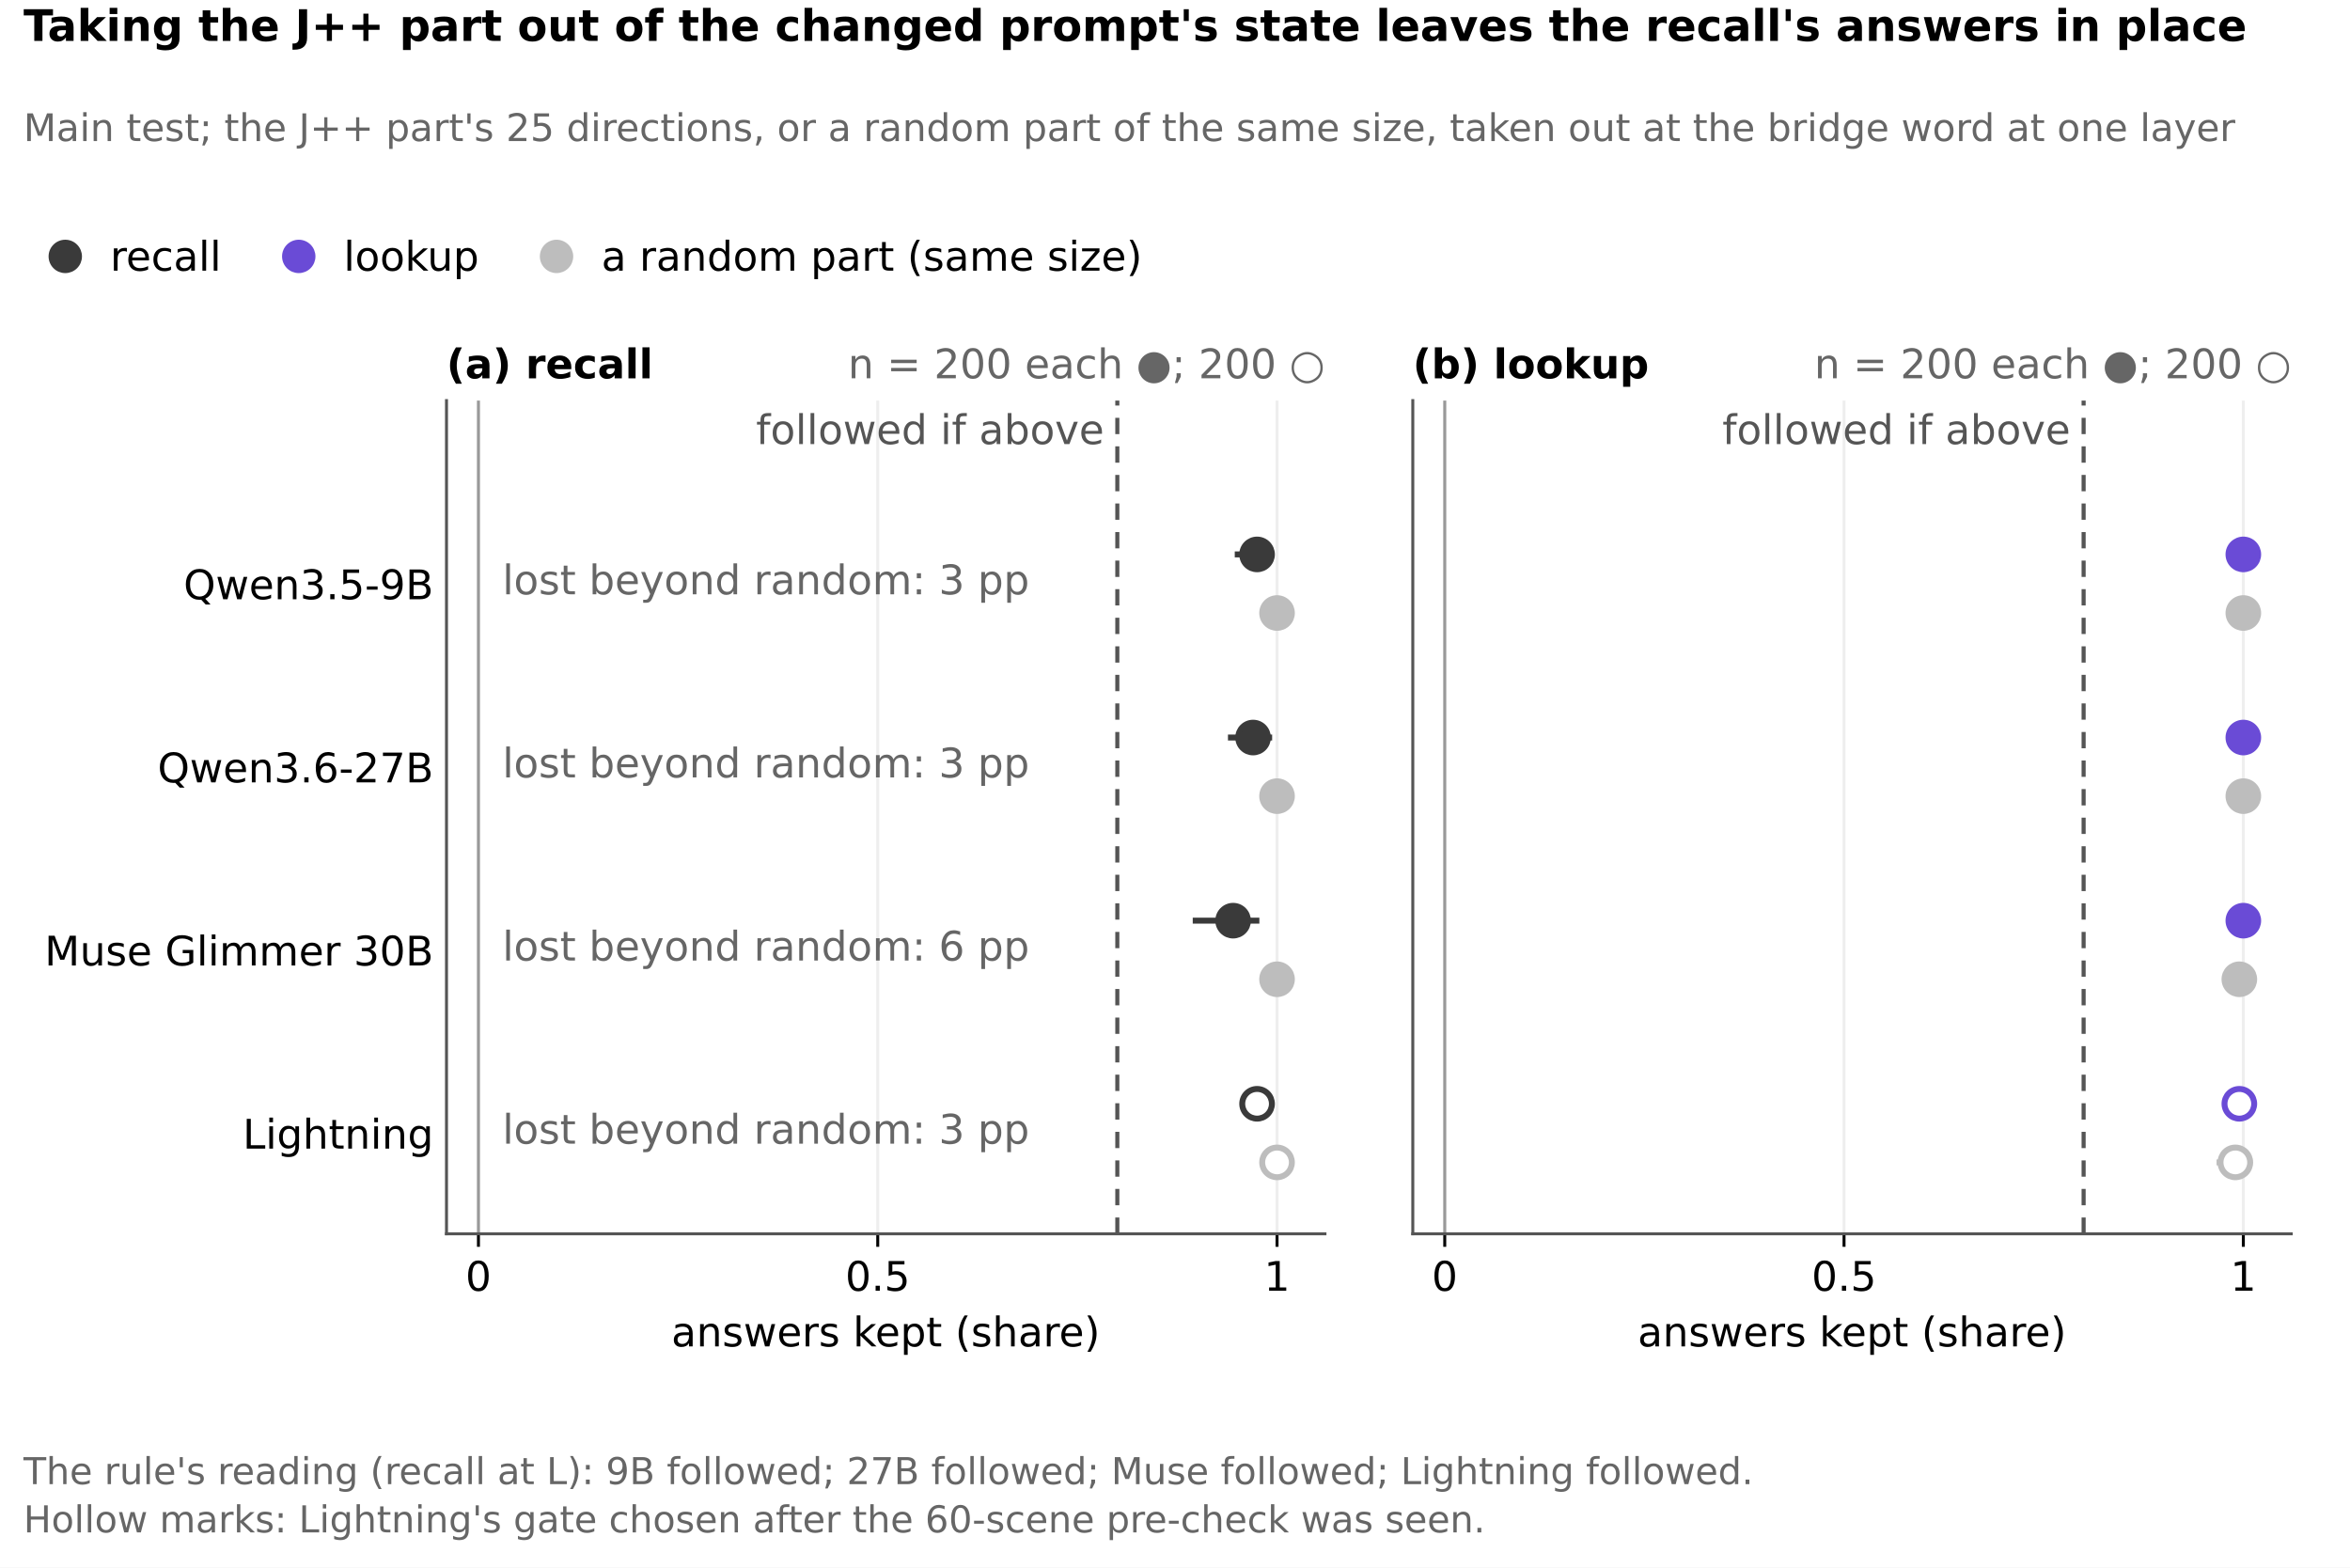
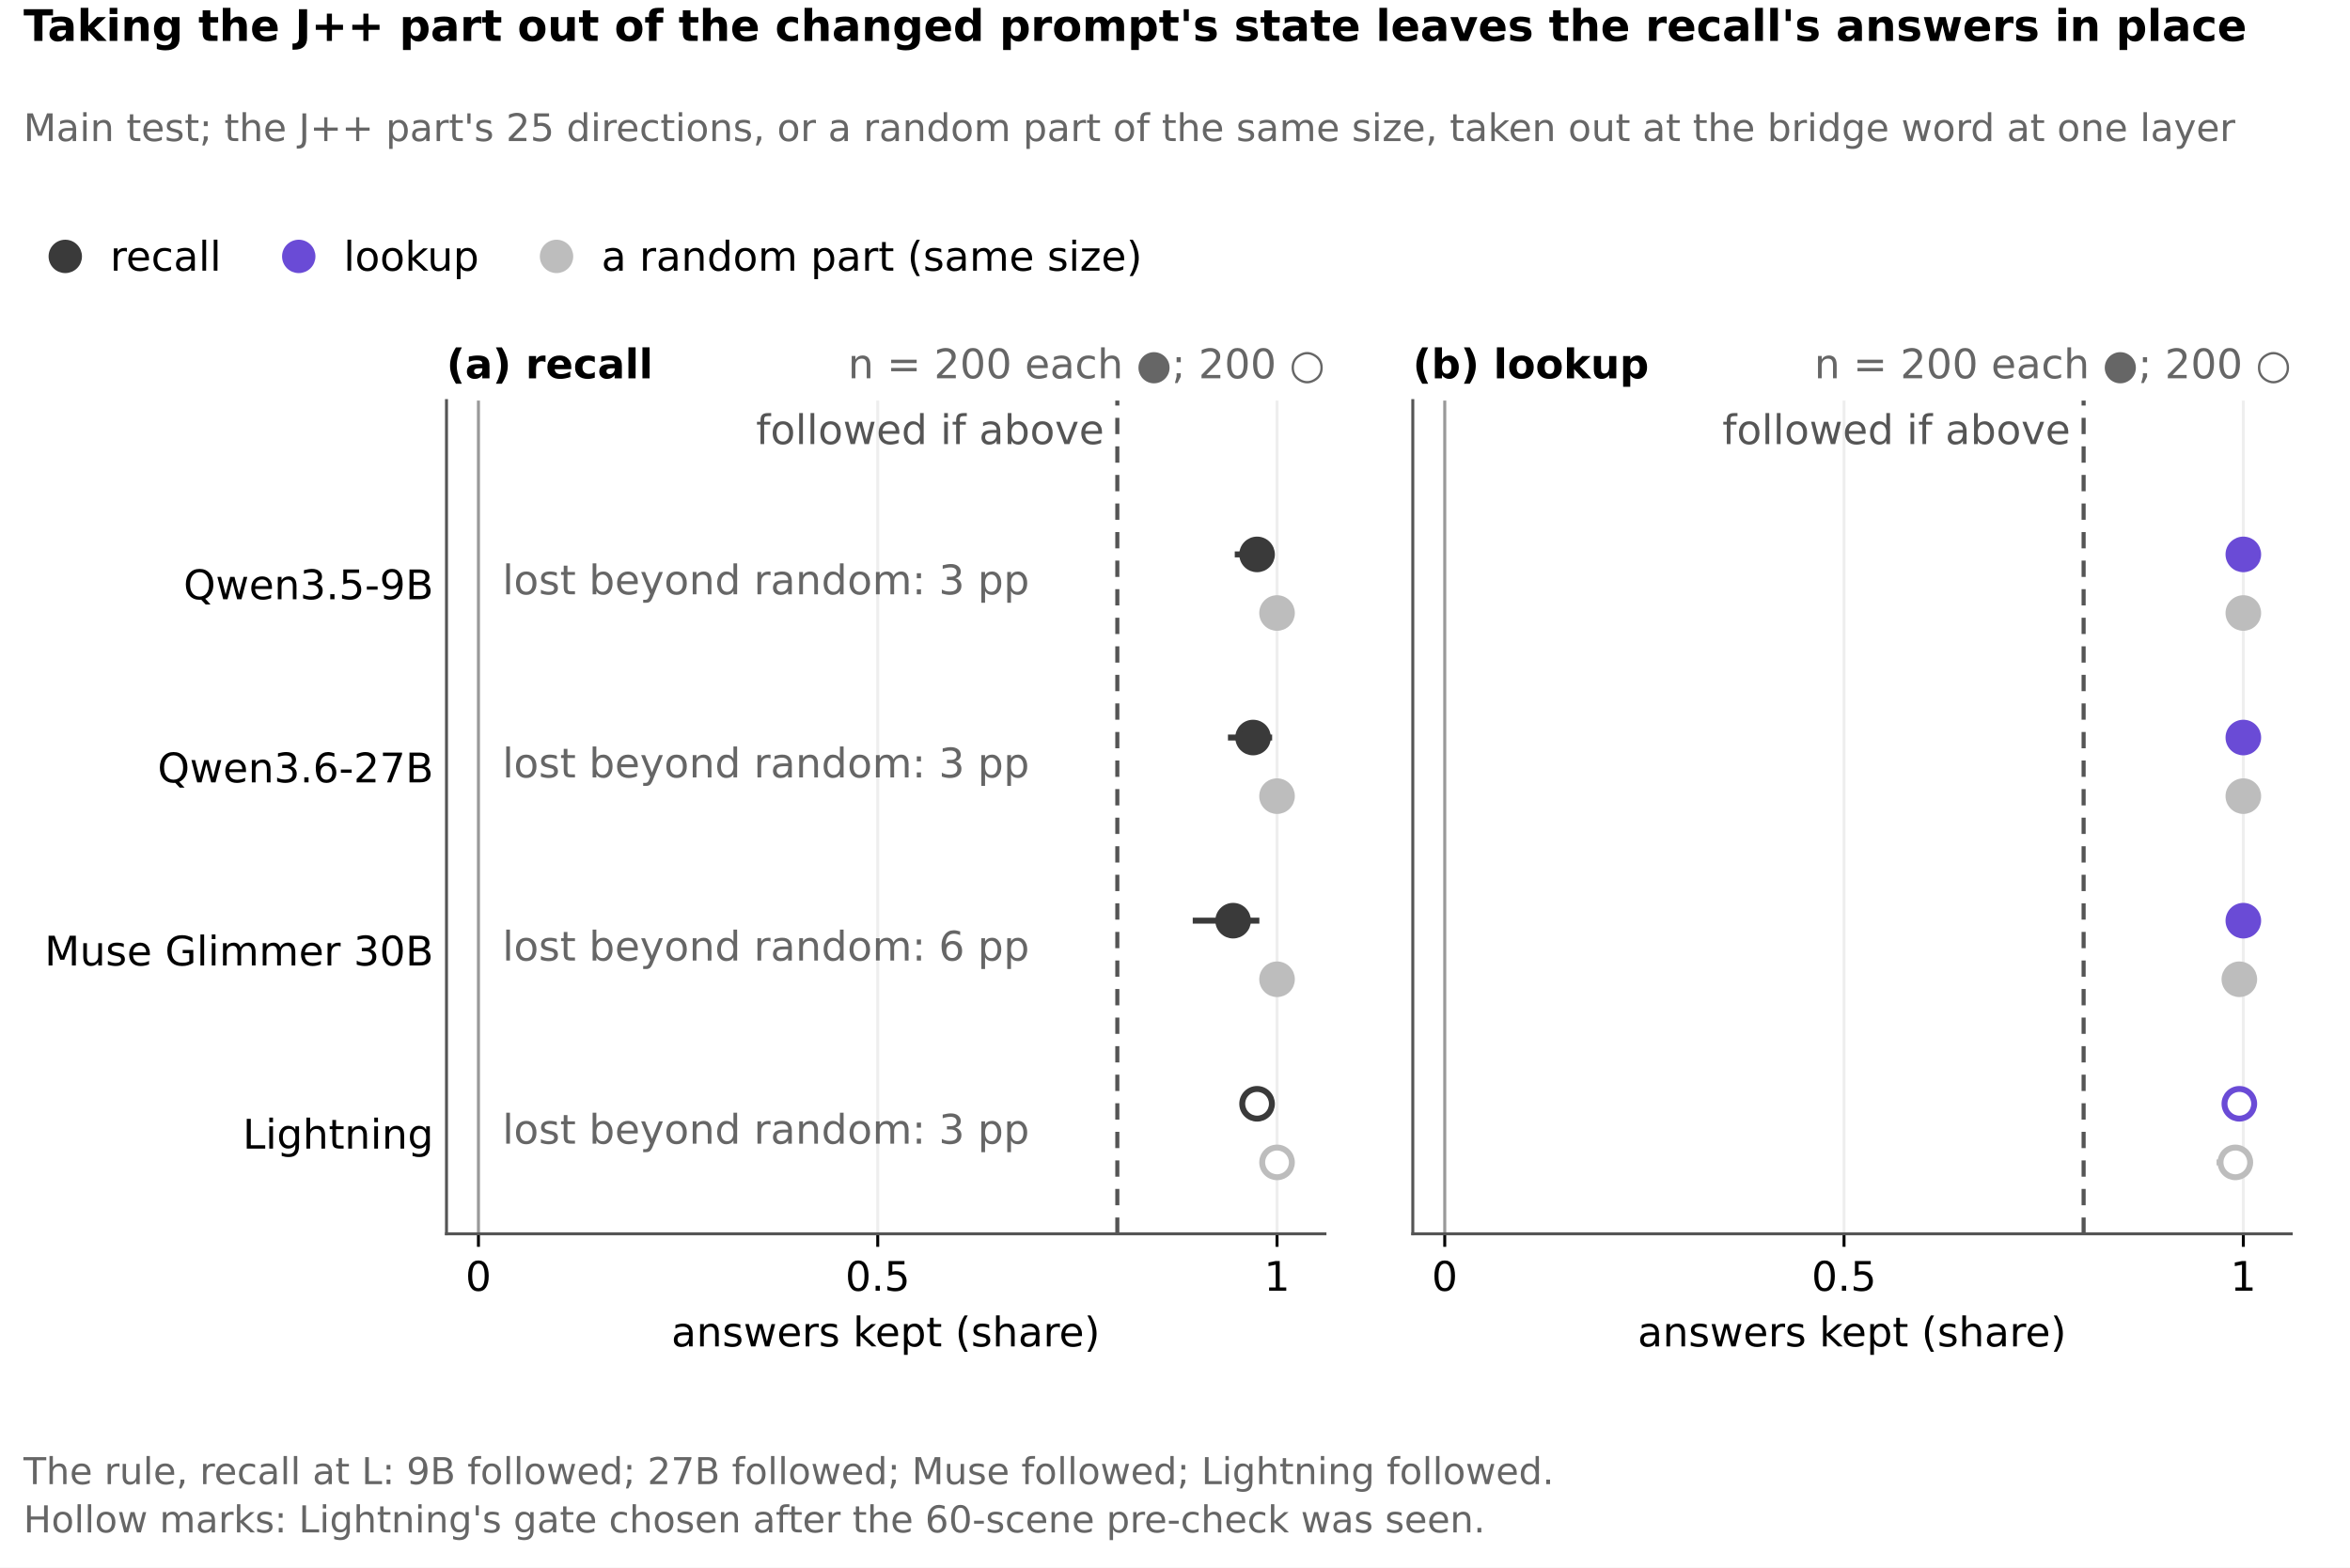
<svg xmlns="http://www.w3.org/2000/svg" xmlns:xlink="http://www.w3.org/1999/xlink" width="633.6pt" height="422.64pt" viewBox="0 0 633.6 422.64" version="1.1">
  <defs>
    <style type="text/css">*{stroke-linejoin: round; stroke-linecap: butt}</style>
  </defs>
  <g id="figure_1">
    <g id="patch_1">
      <path d="M 0 422.64  L 633.6 422.64  L 633.6 0  L 0 0  z " style="fill: #ffffff" />
    </g>
    <g id="axes_1">
      <g id="patch_2">
        <path d="M 120.384 332.64  L 357.23 332.64  L 357.23 108  L 120.384 108  z " style="fill: #ffffff" />
      </g>
      <g id="matplotlib.axis_1">
        <g id="xtick_1">
          <g id="line2d_1">
-             <path d="M 128.997 332.64  L 128.997 108  " clip-path="url(#pd741ff1e36)" style="fill: none; stroke: #eeeeee; stroke-width: 0.8; stroke-linecap: square" />
+             <path d="M 128.997 332.64  L 128.997 108  " clip-path="url(#p4c692f72b5)" style="fill: none; stroke: #eeeeee; stroke-width: 0.8; stroke-linecap: square" />
          </g>
          <g id="line2d_2">
            <defs>
-               <path id="m902fe0a2d1" d="M 0 0  L 0 3.5  " style="stroke: #000000; stroke-width: 0.8" />
+               <path id="mea01f41e0a" d="M 0 0  L 0 3.5  " style="stroke: #000000; stroke-width: 0.8" />
            </defs>
            <g>
-               <use xlink:href="#m902fe0a2d1" x="128.997" y="332.64" style="stroke: #000000; stroke-width: 0.8" />
+               <use xlink:href="#mea01f41e0a" x="128.997" y="332.64" style="stroke: #000000; stroke-width: 0.8" />
            </g>
          </g>
          <g id="text_1">
            <text style="font-size: 11px; font-family: 'DejaVu Sans'; text-anchor: middle" x="128.997" y="347.997" transform="rotate(-0 128.9966 347.9974)">0</text>
          </g>
        </g>
        <g id="xtick_2">
          <g id="line2d_3">
-             <path d="M 236.654 332.64  L 236.654 108  " clip-path="url(#pd741ff1e36)" style="fill: none; stroke: #eeeeee; stroke-width: 0.8; stroke-linecap: square" />
+             <path d="M 236.654 332.64  L 236.654 108  " clip-path="url(#p4c692f72b5)" style="fill: none; stroke: #eeeeee; stroke-width: 0.8; stroke-linecap: square" />
          </g>
          <g id="line2d_4">
            <g>
-               <use xlink:href="#m902fe0a2d1" x="236.654" y="332.64" style="stroke: #000000; stroke-width: 0.8" />
+               <use xlink:href="#mea01f41e0a" x="236.654" y="332.64" style="stroke: #000000; stroke-width: 0.8" />
            </g>
          </g>
          <g id="text_2">
            <text style="font-size: 11px; font-family: 'DejaVu Sans'; text-anchor: middle" x="236.654" y="347.997" transform="rotate(-0 236.6537 347.9974)">0.5</text>
          </g>
        </g>
        <g id="xtick_3">
          <g id="line2d_5">
-             <path d="M 344.311 332.64  L 344.311 108  " clip-path="url(#pd741ff1e36)" style="fill: none; stroke: #eeeeee; stroke-width: 0.8; stroke-linecap: square" />
+             <path d="M 344.311 332.64  L 344.311 108  " clip-path="url(#p4c692f72b5)" style="fill: none; stroke: #eeeeee; stroke-width: 0.8; stroke-linecap: square" />
          </g>
          <g id="line2d_6">
            <g>
-               <use xlink:href="#m902fe0a2d1" x="344.311" y="332.64" style="stroke: #000000; stroke-width: 0.8" />
+               <use xlink:href="#mea01f41e0a" x="344.311" y="332.64" style="stroke: #000000; stroke-width: 0.8" />
            </g>
          </g>
          <g id="text_3">
            <text style="font-size: 11px; font-family: 'DejaVu Sans'; text-anchor: middle" x="344.311" y="347.997" transform="rotate(-0 344.3109 347.9974)">1</text>
          </g>
        </g>
        <g id="text_4">
          <text style="font-size: 11px; font-family: 'DejaVu Sans'; text-anchor: middle" x="238.807" y="362.998" transform="rotate(-0 238.8069 362.9983)">answers kept (share)</text>
        </g>
      </g>
      <g id="matplotlib.axis_2">
        <g id="ytick_1">
          <g id="line2d_7" />
          <g id="text_5">
            <text style="font-size: 11px; font-family: 'DejaVu Sans'; text-anchor: end" x="116.884" y="161.55" transform="rotate(-0 116.884 161.5501)">Qwen3.5-9B</text>
          </g>
        </g>
        <g id="ytick_2">
          <g id="line2d_8" />
          <g id="text_6">
            <text style="font-size: 11px; font-family: 'DejaVu Sans'; text-anchor: end" x="116.884" y="210.922" transform="rotate(-0 116.884 210.9216)">Qwen3.6-27B</text>
          </g>
        </g>
        <g id="ytick_3">
          <g id="line2d_9" />
          <g id="text_7">
            <text style="font-size: 11px; font-family: 'DejaVu Sans'; text-anchor: end" x="116.884" y="260.293" transform="rotate(-0 116.884 260.2934)">Muse Glimmer 30B</text>
          </g>
        </g>
        <g id="ytick_4">
          <g id="line2d_10" />
          <g id="text_8">
            <text style="font-size: 11px; font-family: 'DejaVu Sans'; text-anchor: end" x="116.884" y="309.665" transform="rotate(-0 116.884 309.6649)">Lightning</text>
          </g>
        </g>
      </g>
      <g id="line2d_11">
-         <path d="M 128.997 332.64  L 128.997 108  " clip-path="url(#pd741ff1e36)" style="fill: none; stroke: #999999; stroke-width: 0.8; stroke-linecap: square" />
+         <path d="M 128.997 332.64  L 128.997 108  " clip-path="url(#p4c692f72b5)" style="fill: none; stroke: #999999; stroke-width: 0.8; stroke-linecap: square" />
      </g>
      <g id="line2d_12">
-         <path d="M 301.248 332.64  L 301.248 108  " clip-path="url(#pd741ff1e36)" style="fill: none; stroke-dasharray: 4.4,3.3; stroke-dashoffset: 0; stroke: #555555; stroke-width: 1.1" />
+         <path d="M 301.248 332.64  L 301.248 108  " clip-path="url(#p4c692f72b5)" style="fill: none; stroke-dasharray: 4.4,3.3; stroke-dashoffset: 0; stroke: #555555; stroke-width: 1.1" />
      </g>
      <g id="line2d_13">
-         <path d="M 332.912 149.472  L 343.153 149.472  " clip-path="url(#pd741ff1e36)" style="fill: none; stroke: #3a3a3a; stroke-width: 1.6" />
+         <path d="M 332.912 149.472  L 343.153 149.472  " clip-path="url(#p4c692f72b5)" style="fill: none; stroke: #3a3a3a; stroke-width: 1.6" />
      </g>
      <g id="line2d_14">
-         <path d="M 344.311 165.271  L 344.311 165.271  " clip-path="url(#pd741ff1e36)" style="fill: none; stroke: #bdbdbd; stroke-width: 1.6" />
+         <path d="M 344.311 165.271  L 344.311 165.271  " clip-path="url(#p4c692f72b5)" style="fill: none; stroke: #bdbdbd; stroke-width: 1.6" />
      </g>
      <g id="line2d_15">
-         <path d="M 331.079 198.843  L 342.991 198.843  " clip-path="url(#pd741ff1e36)" style="fill: none; stroke: #3a3a3a; stroke-width: 1.6" />
+         <path d="M 331.079 198.843  L 342.991 198.843  " clip-path="url(#p4c692f72b5)" style="fill: none; stroke: #3a3a3a; stroke-width: 1.6" />
      </g>
      <g id="line2d_16">
-         <path d="M 344.311 214.642  L 344.311 214.642  " clip-path="url(#pd741ff1e36)" style="fill: none; stroke: #bdbdbd; stroke-width: 1.6" />
+         <path d="M 344.311 214.642  L 344.311 214.642  " clip-path="url(#p4c692f72b5)" style="fill: none; stroke: #bdbdbd; stroke-width: 1.6" />
      </g>
      <g id="line2d_17">
-         <path d="M 321.583 248.215  L 339.547 248.215  " clip-path="url(#pd741ff1e36)" style="fill: none; stroke: #3a3a3a; stroke-width: 1.6" />
+         <path d="M 321.583 248.215  L 339.547 248.215  " clip-path="url(#p4c692f72b5)" style="fill: none; stroke: #3a3a3a; stroke-width: 1.6" />
      </g>
      <g id="line2d_18">
-         <path d="M 344.311 264.014  L 344.311 264.014  " clip-path="url(#pd741ff1e36)" style="fill: none; stroke: #bdbdbd; stroke-width: 1.6" />
+         <path d="M 344.311 264.014  L 344.311 264.014  " clip-path="url(#p4c692f72b5)" style="fill: none; stroke: #bdbdbd; stroke-width: 1.6" />
      </g>
      <g id="line2d_19">
-         <path d="M 334.411 297.586  L 342.94 297.586  " clip-path="url(#pd741ff1e36)" style="fill: none; stroke: #3a3a3a; stroke-width: 1.6" />
+         <path d="M 334.411 297.586  L 342.94 297.586  " clip-path="url(#p4c692f72b5)" style="fill: none; stroke: #3a3a3a; stroke-width: 1.6" />
      </g>
      <g id="line2d_20">
-         <path d="M 344.311 313.385  L 344.311 313.385  " clip-path="url(#pd741ff1e36)" style="fill: none; stroke: #bdbdbd; stroke-width: 1.6" />
+         <path d="M 344.311 313.385  L 344.311 313.385  " clip-path="url(#p4c692f72b5)" style="fill: none; stroke: #bdbdbd; stroke-width: 1.6" />
      </g>
      <g id="patch_3">
        <path d="M 120.384 332.64  L 120.384 108  " style="fill: none; stroke: #555555; stroke-width: 0.8; stroke-linejoin: miter; stroke-linecap: square" />
      </g>
      <g id="patch_4">
        <path d="M 120.384 332.64  L 357.23 332.64  " style="fill: none; stroke: #555555; stroke-width: 0.8; stroke-linejoin: miter; stroke-linecap: square" />
      </g>
      <g id="text_9">
        <text style="font-size: 11px; font-family: 'DejaVu Sans'; text-anchor: end; fill: #555555" x="297.695" y="119.728" transform="rotate(-0 297.6953 119.7279)">followed if above</text>
      </g>
      <g id="text_10">
        <text style="font-size: 11px; font-family: 'DejaVu Sans'; text-anchor: start; fill: #666666" x="135.456" y="160.229" transform="rotate(-0 135.456 160.2293)">lost beyond random: 3 pp</text>
      </g>
      <g id="line2d_21">
        <defs>
-           <path id="me9dd0f2ed5" d="M 0 4  C 1.061 4 2.078 3.579 2.828 2.828  C 3.579 2.078 4 1.061 4 0  C 4 -1.061 3.579 -2.078 2.828 -2.828  C 2.078 -3.579 1.061 -4 0 -4  C -1.061 -4 -2.078 -3.579 -2.828 -2.828  C -3.579 -2.078 -4 -1.061 -4 0  C -4 1.061 -3.579 2.078 -2.828 2.828  C -2.078 3.579 -1.061 4 0 4  z " style="stroke: #3a3a3a; stroke-width: 1.6" />
-         </defs>
-         <g clip-path="url(#pd741ff1e36)">
-           <use xlink:href="#me9dd0f2ed5" x="338.928" y="149.472" style="fill: #3a3a3a; stroke: #3a3a3a; stroke-width: 1.6" />
+           <path id="mf3f9326031" d="M 0 4  C 1.061 4 2.078 3.579 2.828 2.828  C 3.579 2.078 4 1.061 4 0  C 4 -1.061 3.579 -2.078 2.828 -2.828  C 2.078 -3.579 1.061 -4 0 -4  C -1.061 -4 -2.078 -3.579 -2.828 -2.828  C -3.579 -2.078 -4 -1.061 -4 0  C -4 1.061 -3.579 2.078 -2.828 2.828  C -2.078 3.579 -1.061 4 0 4  z " style="stroke: #3a3a3a; stroke-width: 1.6" />
+         </defs>
+         <g clip-path="url(#p4c692f72b5)">
+           <use xlink:href="#mf3f9326031" x="338.928" y="149.472" style="fill: #3a3a3a; stroke: #3a3a3a; stroke-width: 1.6" />
        </g>
      </g>
      <g id="line2d_22">
        <defs>
-           <path id="m4477abf019" d="M 0 4  C 1.061 4 2.078 3.579 2.828 2.828  C 3.579 2.078 4 1.061 4 0  C 4 -1.061 3.579 -2.078 2.828 -2.828  C 2.078 -3.579 1.061 -4 0 -4  C -1.061 -4 -2.078 -3.579 -2.828 -2.828  C -3.579 -2.078 -4 -1.061 -4 0  C -4 1.061 -3.579 2.078 -2.828 2.828  C -2.078 3.579 -1.061 4 0 4  z " style="stroke: #bdbdbd; stroke-width: 1.6" />
-         </defs>
-         <g clip-path="url(#pd741ff1e36)">
-           <use xlink:href="#m4477abf019" x="344.311" y="165.271" style="fill: #bdbdbd; stroke: #bdbdbd; stroke-width: 1.6" />
+           <path id="m2b58b1cb07" d="M 0 4  C 1.061 4 2.078 3.579 2.828 2.828  C 3.579 2.078 4 1.061 4 0  C 4 -1.061 3.579 -2.078 2.828 -2.828  C 2.078 -3.579 1.061 -4 0 -4  C -1.061 -4 -2.078 -3.579 -2.828 -2.828  C -3.579 -2.078 -4 -1.061 -4 0  C -4 1.061 -3.579 2.078 -2.828 2.828  C -2.078 3.579 -1.061 4 0 4  z " style="stroke: #bdbdbd; stroke-width: 1.6" />
+         </defs>
+         <g clip-path="url(#p4c692f72b5)">
+           <use xlink:href="#m2b58b1cb07" x="344.311" y="165.271" style="fill: #bdbdbd; stroke: #bdbdbd; stroke-width: 1.6" />
        </g>
      </g>
      <g id="text_11">
        <text style="font-size: 11px; font-family: 'DejaVu Sans'; text-anchor: start; fill: #666666" x="135.456" y="209.601" transform="rotate(-0 135.456 209.6007)">lost beyond random: 3 pp</text>
      </g>
      <g id="line2d_23">
-         <g clip-path="url(#pd741ff1e36)">
-           <use xlink:href="#me9dd0f2ed5" x="337.851" y="198.843" style="fill: #3a3a3a; stroke: #3a3a3a; stroke-width: 1.6" />
+         <g clip-path="url(#p4c692f72b5)">
+           <use xlink:href="#mf3f9326031" x="337.851" y="198.843" style="fill: #3a3a3a; stroke: #3a3a3a; stroke-width: 1.6" />
        </g>
      </g>
      <g id="line2d_24">
-         <g clip-path="url(#pd741ff1e36)">
-           <use xlink:href="#m4477abf019" x="344.311" y="214.642" style="fill: #bdbdbd; stroke: #bdbdbd; stroke-width: 1.6" />
+         <g clip-path="url(#p4c692f72b5)">
+           <use xlink:href="#m2b58b1cb07" x="344.311" y="214.642" style="fill: #bdbdbd; stroke: #bdbdbd; stroke-width: 1.6" />
        </g>
      </g>
      <g id="text_12">
        <text style="font-size: 11px; font-family: 'DejaVu Sans'; text-anchor: start; fill: #666666" x="135.456" y="258.972" transform="rotate(-0 135.456 258.9721)">lost beyond random: 6 pp</text>
      </g>
      <g id="line2d_25">
-         <g clip-path="url(#pd741ff1e36)">
-           <use xlink:href="#me9dd0f2ed5" x="332.469" y="248.215" style="fill: #3a3a3a; stroke: #3a3a3a; stroke-width: 1.6" />
+         <g clip-path="url(#p4c692f72b5)">
+           <use xlink:href="#mf3f9326031" x="332.469" y="248.215" style="fill: #3a3a3a; stroke: #3a3a3a; stroke-width: 1.6" />
        </g>
      </g>
      <g id="line2d_26">
-         <g clip-path="url(#pd741ff1e36)">
-           <use xlink:href="#m4477abf019" x="344.311" y="264.014" style="fill: #bdbdbd; stroke: #bdbdbd; stroke-width: 1.6" />
+         <g clip-path="url(#p4c692f72b5)">
+           <use xlink:href="#m2b58b1cb07" x="344.311" y="264.014" style="fill: #bdbdbd; stroke: #bdbdbd; stroke-width: 1.6" />
        </g>
      </g>
      <g id="text_13">
        <text style="font-size: 11px; font-family: 'DejaVu Sans'; text-anchor: start; fill: #666666" x="135.456" y="308.344" transform="rotate(-0 135.456 308.3436)">lost beyond random: 3 pp</text>
      </g>
      <g id="line2d_27">
        <defs>
-           <path id="m6d17b717d7" d="M 0 4  C 1.061 4 2.078 3.579 2.828 2.828  C 3.579 2.078 4 1.061 4 0  C 4 -1.061 3.579 -2.078 2.828 -2.828  C 2.078 -3.579 1.061 -4 0 -4  C -1.061 -4 -2.078 -3.579 -2.828 -2.828  C -3.579 -2.078 -4 -1.061 -4 0  C -4 1.061 -3.579 2.078 -2.828 2.828  C -2.078 3.579 -1.061 4 0 4  z " style="stroke: #3a3a3a; stroke-width: 1.6" />
-         </defs>
-         <g clip-path="url(#pd741ff1e36)">
-           <use xlink:href="#m6d17b717d7" x="338.928" y="297.586" style="fill: #ffffff; stroke: #3a3a3a; stroke-width: 1.6" />
+           <path id="mab0c3e9b17" d="M 0 4  C 1.061 4 2.078 3.579 2.828 2.828  C 3.579 2.078 4 1.061 4 0  C 4 -1.061 3.579 -2.078 2.828 -2.828  C 2.078 -3.579 1.061 -4 0 -4  C -1.061 -4 -2.078 -3.579 -2.828 -2.828  C -3.579 -2.078 -4 -1.061 -4 0  C -4 1.061 -3.579 2.078 -2.828 2.828  C -2.078 3.579 -1.061 4 0 4  z " style="stroke: #3a3a3a; stroke-width: 1.6" />
+         </defs>
+         <g clip-path="url(#p4c692f72b5)">
+           <use xlink:href="#mab0c3e9b17" x="338.928" y="297.586" style="fill: #ffffff; stroke: #3a3a3a; stroke-width: 1.6" />
        </g>
      </g>
      <g id="line2d_28">
        <defs>
-           <path id="me5bba8f2ed" d="M 0 4  C 1.061 4 2.078 3.579 2.828 2.828  C 3.579 2.078 4 1.061 4 0  C 4 -1.061 3.579 -2.078 2.828 -2.828  C 2.078 -3.579 1.061 -4 0 -4  C -1.061 -4 -2.078 -3.579 -2.828 -2.828  C -3.579 -2.078 -4 -1.061 -4 0  C -4 1.061 -3.579 2.078 -2.828 2.828  C -2.078 3.579 -1.061 4 0 4  z " style="stroke: #bdbdbd; stroke-width: 1.6" />
-         </defs>
-         <g clip-path="url(#pd741ff1e36)">
-           <use xlink:href="#me5bba8f2ed" x="344.311" y="313.385" style="fill: #ffffff; stroke: #bdbdbd; stroke-width: 1.6" />
+           <path id="mf10afcea38" d="M 0 4  C 1.061 4 2.078 3.579 2.828 2.828  C 3.579 2.078 4 1.061 4 0  C 4 -1.061 3.579 -2.078 2.828 -2.828  C 2.078 -3.579 1.061 -4 0 -4  C -1.061 -4 -2.078 -3.579 -2.828 -2.828  C -3.579 -2.078 -4 -1.061 -4 0  C -4 1.061 -3.579 2.078 -2.828 2.828  C -2.078 3.579 -1.061 4 0 4  z " style="stroke: #bdbdbd; stroke-width: 1.6" />
+         </defs>
+         <g clip-path="url(#p4c692f72b5)">
+           <use xlink:href="#mf10afcea38" x="344.311" y="313.385" style="fill: #ffffff; stroke: #bdbdbd; stroke-width: 1.6" />
        </g>
      </g>
      <g id="text_14">
        <text style="font-weight: 700; font-size: 11px; font-family: 'DejaVu Sans'; text-anchor: start" x="120.384" y="102" transform="rotate(-0 120.384 102)">(a) recall</text>
      </g>
      <g id="text_15">
        <g id="patch_5">
          <path d="M 216.505 106.28  L 358.88 106.28  L 358.88 91.98  L 216.505 91.98  z " style="fill: #ffffff" />
        </g>
        <text style="font-size: 11px; font-family: 'DejaVu Sans'; text-anchor: end; fill: #666666" x="357.23" y="101.988" transform="rotate(-0 357.2297 101.9878)">n = 200 each  ●;  200  ○</text>
      </g>
    </g>
    <g id="axes_2">
      <g id="patch_6">
        <path d="M 380.914 332.64  L 617.76 332.64  L 617.76 108  L 380.914 108  z " style="fill: #ffffff" />
      </g>
      <g id="matplotlib.axis_3">
        <g id="xtick_4">
          <g id="line2d_29">
-             <path d="M 389.527 332.64  L 389.527 108  " clip-path="url(#pe567de3c3c)" style="fill: none; stroke: #eeeeee; stroke-width: 0.8; stroke-linecap: square" />
+             <path d="M 389.527 332.64  L 389.527 108  " clip-path="url(#p8c8a18399c)" style="fill: none; stroke: #eeeeee; stroke-width: 0.8; stroke-linecap: square" />
          </g>
          <g id="line2d_30">
            <g>
-               <use xlink:href="#m902fe0a2d1" x="389.527" y="332.64" style="stroke: #000000; stroke-width: 0.8" />
+               <use xlink:href="#mea01f41e0a" x="389.527" y="332.64" style="stroke: #000000; stroke-width: 0.8" />
            </g>
          </g>
          <g id="text_16">
            <text style="font-size: 11px; font-family: 'DejaVu Sans'; text-anchor: middle" x="389.527" y="347.997" transform="rotate(-0 389.5269 347.9974)">0</text>
          </g>
        </g>
        <g id="xtick_5">
          <g id="line2d_31">
-             <path d="M 497.184 332.64  L 497.184 108  " clip-path="url(#pe567de3c3c)" style="fill: none; stroke: #eeeeee; stroke-width: 0.8; stroke-linecap: square" />
+             <path d="M 497.184 332.64  L 497.184 108  " clip-path="url(#p8c8a18399c)" style="fill: none; stroke: #eeeeee; stroke-width: 0.8; stroke-linecap: square" />
          </g>
          <g id="line2d_32">
            <g>
-               <use xlink:href="#m902fe0a2d1" x="497.184" y="332.64" style="stroke: #000000; stroke-width: 0.8" />
+               <use xlink:href="#mea01f41e0a" x="497.184" y="332.64" style="stroke: #000000; stroke-width: 0.8" />
            </g>
          </g>
          <g id="text_17">
            <text style="font-size: 11px; font-family: 'DejaVu Sans'; text-anchor: middle" x="497.184" y="347.997" transform="rotate(-0 497.184 347.9974)">0.5</text>
          </g>
        </g>
        <g id="xtick_6">
          <g id="line2d_33">
-             <path d="M 604.841 332.64  L 604.841 108  " clip-path="url(#pe567de3c3c)" style="fill: none; stroke: #eeeeee; stroke-width: 0.8; stroke-linecap: square" />
+             <path d="M 604.841 332.64  L 604.841 108  " clip-path="url(#p8c8a18399c)" style="fill: none; stroke: #eeeeee; stroke-width: 0.8; stroke-linecap: square" />
          </g>
          <g id="line2d_34">
            <g>
-               <use xlink:href="#m902fe0a2d1" x="604.841" y="332.64" style="stroke: #000000; stroke-width: 0.8" />
+               <use xlink:href="#mea01f41e0a" x="604.841" y="332.64" style="stroke: #000000; stroke-width: 0.8" />
            </g>
          </g>
          <g id="text_18">
            <text style="font-size: 11px; font-family: 'DejaVu Sans'; text-anchor: middle" x="604.841" y="347.997" transform="rotate(-0 604.8411 347.9974)">1</text>
          </g>
        </g>
        <g id="text_19">
          <text style="font-size: 11px; font-family: 'DejaVu Sans'; text-anchor: middle" x="499.337" y="362.998" transform="rotate(-0 499.3371 362.9983)">answers kept (share)</text>
        </g>
      </g>
      <g id="matplotlib.axis_4">
        <g id="ytick_5">
          <g id="line2d_35" />
        </g>
        <g id="ytick_6">
          <g id="line2d_36" />
        </g>
        <g id="ytick_7">
          <g id="line2d_37" />
        </g>
        <g id="ytick_8">
          <g id="line2d_38" />
        </g>
      </g>
      <g id="line2d_39">
-         <path d="M 389.527 332.64  L 389.527 108  " clip-path="url(#pe567de3c3c)" style="fill: none; stroke: #999999; stroke-width: 0.8; stroke-linecap: square" />
+         <path d="M 389.527 332.64  L 389.527 108  " clip-path="url(#p8c8a18399c)" style="fill: none; stroke: #999999; stroke-width: 0.8; stroke-linecap: square" />
      </g>
      <g id="line2d_40">
-         <path d="M 561.778 332.64  L 561.778 108  " clip-path="url(#pe567de3c3c)" style="fill: none; stroke-dasharray: 4.4,3.3; stroke-dashoffset: 0; stroke: #555555; stroke-width: 1.1" />
+         <path d="M 561.778 332.64  L 561.778 108  " clip-path="url(#p8c8a18399c)" style="fill: none; stroke-dasharray: 4.4,3.3; stroke-dashoffset: 0; stroke: #555555; stroke-width: 1.1" />
      </g>
      <g id="line2d_41">
-         <path d="M 604.841 149.472  L 604.841 149.472  " clip-path="url(#pe567de3c3c)" style="fill: none; stroke: #6a4bd6; stroke-width: 1.6" />
+         <path d="M 604.841 149.472  L 604.841 149.472  " clip-path="url(#p8c8a18399c)" style="fill: none; stroke: #6a4bd6; stroke-width: 1.6" />
      </g>
      <g id="line2d_42">
-         <path d="M 604.841 165.271  L 604.841 165.271  " clip-path="url(#pe567de3c3c)" style="fill: none; stroke: #bdbdbd; stroke-width: 1.6" />
+         <path d="M 604.841 165.271  L 604.841 165.271  " clip-path="url(#p8c8a18399c)" style="fill: none; stroke: #bdbdbd; stroke-width: 1.6" />
      </g>
      <g id="line2d_43">
-         <path d="M 604.841 198.843  L 604.841 198.843  " clip-path="url(#pe567de3c3c)" style="fill: none; stroke: #6a4bd6; stroke-width: 1.6" />
+         <path d="M 604.841 198.843  L 604.841 198.843  " clip-path="url(#p8c8a18399c)" style="fill: none; stroke: #6a4bd6; stroke-width: 1.6" />
      </g>
      <g id="line2d_44">
-         <path d="M 604.841 214.642  L 604.841 214.642  " clip-path="url(#pe567de3c3c)" style="fill: none; stroke: #bdbdbd; stroke-width: 1.6" />
+         <path d="M 604.841 214.642  L 604.841 214.642  " clip-path="url(#p8c8a18399c)" style="fill: none; stroke: #bdbdbd; stroke-width: 1.6" />
      </g>
      <g id="line2d_45">
-         <path d="M 604.841 248.215  L 604.841 248.215  " clip-path="url(#pe567de3c3c)" style="fill: none; stroke: #6a4bd6; stroke-width: 1.6" />
+         <path d="M 604.841 248.215  L 604.841 248.215  " clip-path="url(#p8c8a18399c)" style="fill: none; stroke: #6a4bd6; stroke-width: 1.6" />
      </g>
      <g id="line2d_46">
-         <path d="M 601.387 264.014  L 604.841 264.014  " clip-path="url(#pe567de3c3c)" style="fill: none; stroke: #bdbdbd; stroke-width: 1.6" />
+         <path d="M 601.387 264.014  L 604.841 264.014  " clip-path="url(#p8c8a18399c)" style="fill: none; stroke: #bdbdbd; stroke-width: 1.6" />
      </g>
      <g id="line2d_47">
-         <path d="M 601.233 297.586  L 604.841 297.586  " clip-path="url(#pe567de3c3c)" style="fill: none; stroke: #6a4bd6; stroke-width: 1.6" />
+         <path d="M 601.233 297.586  L 604.841 297.586  " clip-path="url(#p8c8a18399c)" style="fill: none; stroke: #6a4bd6; stroke-width: 1.6" />
      </g>
      <g id="line2d_48">
-         <path d="M 597.624 313.385  L 604.841 313.385  " clip-path="url(#pe567de3c3c)" style="fill: none; stroke: #bdbdbd; stroke-width: 1.6" />
+         <path d="M 597.624 313.385  L 604.841 313.385  " clip-path="url(#p8c8a18399c)" style="fill: none; stroke: #bdbdbd; stroke-width: 1.6" />
      </g>
      <g id="patch_7">
        <path d="M 380.914 332.64  L 380.914 108  " style="fill: none; stroke: #555555; stroke-width: 0.8; stroke-linejoin: miter; stroke-linecap: square" />
      </g>
      <g id="patch_8">
        <path d="M 380.914 332.64  L 617.76 332.64  " style="fill: none; stroke: #555555; stroke-width: 0.8; stroke-linejoin: miter; stroke-linecap: square" />
      </g>
      <g id="text_20">
        <text style="font-size: 11px; font-family: 'DejaVu Sans'; text-anchor: end; fill: #555555" x="558.226" y="119.728" transform="rotate(-0 558.2256 119.7279)">followed if above</text>
      </g>
      <g id="line2d_49">
        <defs>
-           <path id="m98f3947546" d="M 0 4  C 1.061 4 2.078 3.579 2.828 2.828  C 3.579 2.078 4 1.061 4 0  C 4 -1.061 3.579 -2.078 2.828 -2.828  C 2.078 -3.579 1.061 -4 0 -4  C -1.061 -4 -2.078 -3.579 -2.828 -2.828  C -3.579 -2.078 -4 -1.061 -4 0  C -4 1.061 -3.579 2.078 -2.828 2.828  C -2.078 3.579 -1.061 4 0 4  z " style="stroke: #6a4bd6; stroke-width: 1.6" />
-         </defs>
-         <g clip-path="url(#pe567de3c3c)">
-           <use xlink:href="#m98f3947546" x="604.841" y="149.472" style="fill: #6a4bd6; stroke: #6a4bd6; stroke-width: 1.6" />
+           <path id="mb8b6594037" d="M 0 4  C 1.061 4 2.078 3.579 2.828 2.828  C 3.579 2.078 4 1.061 4 0  C 4 -1.061 3.579 -2.078 2.828 -2.828  C 2.078 -3.579 1.061 -4 0 -4  C -1.061 -4 -2.078 -3.579 -2.828 -2.828  C -3.579 -2.078 -4 -1.061 -4 0  C -4 1.061 -3.579 2.078 -2.828 2.828  C -2.078 3.579 -1.061 4 0 4  z " style="stroke: #6a4bd6; stroke-width: 1.6" />
+         </defs>
+         <g clip-path="url(#p8c8a18399c)">
+           <use xlink:href="#mb8b6594037" x="604.841" y="149.472" style="fill: #6a4bd6; stroke: #6a4bd6; stroke-width: 1.6" />
        </g>
      </g>
      <g id="line2d_50">
-         <g clip-path="url(#pe567de3c3c)">
-           <use xlink:href="#m4477abf019" x="604.841" y="165.271" style="fill: #bdbdbd; stroke: #bdbdbd; stroke-width: 1.6" />
+         <g clip-path="url(#p8c8a18399c)">
+           <use xlink:href="#m2b58b1cb07" x="604.841" y="165.271" style="fill: #bdbdbd; stroke: #bdbdbd; stroke-width: 1.6" />
        </g>
      </g>
      <g id="line2d_51">
-         <g clip-path="url(#pe567de3c3c)">
-           <use xlink:href="#m98f3947546" x="604.841" y="198.843" style="fill: #6a4bd6; stroke: #6a4bd6; stroke-width: 1.6" />
+         <g clip-path="url(#p8c8a18399c)">
+           <use xlink:href="#mb8b6594037" x="604.841" y="198.843" style="fill: #6a4bd6; stroke: #6a4bd6; stroke-width: 1.6" />
        </g>
      </g>
      <g id="line2d_52">
-         <g clip-path="url(#pe567de3c3c)">
-           <use xlink:href="#m4477abf019" x="604.841" y="214.642" style="fill: #bdbdbd; stroke: #bdbdbd; stroke-width: 1.6" />
+         <g clip-path="url(#p8c8a18399c)">
+           <use xlink:href="#m2b58b1cb07" x="604.841" y="214.642" style="fill: #bdbdbd; stroke: #bdbdbd; stroke-width: 1.6" />
        </g>
      </g>
      <g id="line2d_53">
-         <g clip-path="url(#pe567de3c3c)">
-           <use xlink:href="#m98f3947546" x="604.841" y="248.215" style="fill: #6a4bd6; stroke: #6a4bd6; stroke-width: 1.6" />
+         <g clip-path="url(#p8c8a18399c)">
+           <use xlink:href="#mb8b6594037" x="604.841" y="248.215" style="fill: #6a4bd6; stroke: #6a4bd6; stroke-width: 1.6" />
        </g>
      </g>
      <g id="line2d_54">
-         <g clip-path="url(#pe567de3c3c)">
-           <use xlink:href="#m4477abf019" x="603.765" y="264.014" style="fill: #bdbdbd; stroke: #bdbdbd; stroke-width: 1.6" />
+         <g clip-path="url(#p8c8a18399c)">
+           <use xlink:href="#m2b58b1cb07" x="603.765" y="264.014" style="fill: #bdbdbd; stroke: #bdbdbd; stroke-width: 1.6" />
        </g>
      </g>
      <g id="line2d_55">
        <defs>
-           <path id="m72acec4361" d="M 0 4  C 1.061 4 2.078 3.579 2.828 2.828  C 3.579 2.078 4 1.061 4 0  C 4 -1.061 3.579 -2.078 2.828 -2.828  C 2.078 -3.579 1.061 -4 0 -4  C -1.061 -4 -2.078 -3.579 -2.828 -2.828  C -3.579 -2.078 -4 -1.061 -4 0  C -4 1.061 -3.579 2.078 -2.828 2.828  C -2.078 3.579 -1.061 4 0 4  z " style="stroke: #6a4bd6; stroke-width: 1.6" />
-         </defs>
-         <g clip-path="url(#pe567de3c3c)">
-           <use xlink:href="#m72acec4361" x="603.765" y="297.586" style="fill: #ffffff; stroke: #6a4bd6; stroke-width: 1.6" />
+           <path id="md78a90e686" d="M 0 4  C 1.061 4 2.078 3.579 2.828 2.828  C 3.579 2.078 4 1.061 4 0  C 4 -1.061 3.579 -2.078 2.828 -2.828  C 2.078 -3.579 1.061 -4 0 -4  C -1.061 -4 -2.078 -3.579 -2.828 -2.828  C -3.579 -2.078 -4 -1.061 -4 0  C -4 1.061 -3.579 2.078 -2.828 2.828  C -2.078 3.579 -1.061 4 0 4  z " style="stroke: #6a4bd6; stroke-width: 1.6" />
+         </defs>
+         <g clip-path="url(#p8c8a18399c)">
+           <use xlink:href="#md78a90e686" x="603.765" y="297.586" style="fill: #ffffff; stroke: #6a4bd6; stroke-width: 1.6" />
        </g>
      </g>
      <g id="line2d_56">
-         <g clip-path="url(#pe567de3c3c)">
-           <use xlink:href="#me5bba8f2ed" x="602.688" y="313.385" style="fill: #ffffff; stroke: #bdbdbd; stroke-width: 1.6" />
+         <g clip-path="url(#p8c8a18399c)">
+           <use xlink:href="#mf10afcea38" x="602.688" y="313.385" style="fill: #ffffff; stroke: #bdbdbd; stroke-width: 1.6" />
        </g>
      </g>
      <g id="text_21">
        <text style="font-weight: 700; font-size: 11px; font-family: 'DejaVu Sans'; text-anchor: start" x="380.914" y="102" transform="rotate(-0 380.9143 102)">(b) lookup</text>
      </g>
      <g id="text_22">
        <g id="patch_9">
          <path d="M 477.036 106.28  L 619.41 106.28  L 619.41 91.98  L 477.036 91.98  z " style="fill: #ffffff" />
        </g>
        <text style="font-size: 11px; font-family: 'DejaVu Sans'; text-anchor: end; fill: #666666" x="617.76" y="101.988" transform="rotate(-0 617.76 101.9878)">n = 200 each  ●;  200  ○</text>
      </g>
    </g>
    <g id="text_23">
      <text style="font-weight: 700; font-size: 11.75px; font-family: 'DejaVu Sans'; text-anchor: start" x="6.336" y="11.041" transform="rotate(-0 6.336 11.04136)">Taking the J++ part out of the changed prompt's state leaves the recall's answers in place</text>
    </g>
    <g id="text_24">
      <text style="font-size: 10.25px; font-family: 'DejaVu Sans'; text-anchor: start; fill: #666666" x="6.336" y="38.028" transform="rotate(-0 6.336 38.0284)">Main test; the J++ part's 25 directions, or a random part of the same size, taken out at the bridge word at one layer</text>
    </g>
    <g id="text_25">
-       <text style="font-size: 10px; font-family: 'DejaVu Sans'; fill: #666666" transform="translate(6.336 400.1394)">The rule's reading (recall at L): 9B followed; 27B followed; Muse followed; Lightning followed.</text>
+       <text style="font-size: 10px; font-family: 'DejaVu Sans'; fill: #666666" transform="translate(6.336 400.1394)">The rule, recall at L: 9B followed; 27B followed; Muse followed; Lightning followed.</text>
      <text style="font-size: 10px; font-family: 'DejaVu Sans'; fill: #666666" transform="translate(6.336 413.1394)">Hollow marks: Lightning's gate chosen after the 60-scene pre-check was seen.</text>
    </g>
    <g id="legend_1">
      <g id="line2d_57">
        <defs>
-           <path id="m4129378343" d="M 0 4  C 1.061 4 2.078 3.579 2.828 2.828  C 3.579 2.078 4 1.061 4 0  C 4 -1.061 3.579 -2.078 2.828 -2.828  C 2.078 -3.579 1.061 -4 0 -4  C -1.061 -4 -2.078 -3.579 -2.828 -2.828  C -3.579 -2.078 -4 -1.061 -4 0  C -4 1.061 -3.579 2.078 -2.828 2.828  C -2.078 3.579 -1.061 4 0 4  z " style="stroke: #3a3a3a" />
+           <path id="mf01bdd7c11" d="M 0 4  C 1.061 4 2.078 3.579 2.828 2.828  C 3.579 2.078 4 1.061 4 0  C 4 -1.061 3.579 -2.078 2.828 -2.828  C 2.078 -3.579 1.061 -4 0 -4  C -1.061 -4 -2.078 -3.579 -2.828 -2.828  C -3.579 -2.078 -4 -1.061 -4 0  C -4 1.061 -3.579 2.078 -2.828 2.828  C -2.078 3.579 -1.061 4 0 4  z " style="stroke: #3a3a3a" />
        </defs>
        <g>
-           <use xlink:href="#m4129378343" x="17.6" y="69.128" style="fill: #3a3a3a; stroke: #3a3a3a" />
+           <use xlink:href="#mf01bdd7c11" x="17.6" y="69.128" style="fill: #3a3a3a; stroke: #3a3a3a" />
        </g>
      </g>
      <g id="text_26">
        <text style="font-size: 11px; font-family: 'DejaVu Sans'; text-anchor: start" x="29.7" y="72.978" transform="rotate(-0 29.7 72.97828)">recall</text>
      </g>
      <g id="line2d_58">
        <defs>
-           <path id="m153bb9970d" d="M 0 4  C 1.061 4 2.078 3.579 2.828 2.828  C 3.579 2.078 4 1.061 4 0  C 4 -1.061 3.579 -2.078 2.828 -2.828  C 2.078 -3.579 1.061 -4 0 -4  C -1.061 -4 -2.078 -3.579 -2.828 -2.828  C -3.579 -2.078 -4 -1.061 -4 0  C -4 1.061 -3.579 2.078 -2.828 2.828  C -2.078 3.579 -1.061 4 0 4  z " style="stroke: #6a4bd6" />
+           <path id="m823c407330" d="M 0 4  C 1.061 4 2.078 3.579 2.828 2.828  C 3.579 2.078 4 1.061 4 0  C 4 -1.061 3.579 -2.078 2.828 -2.828  C 2.078 -3.579 1.061 -4 0 -4  C -1.061 -4 -2.078 -3.579 -2.828 -2.828  C -3.579 -2.078 -4 -1.061 -4 0  C -4 1.061 -3.579 2.078 -2.828 2.828  C -2.078 3.579 -1.061 4 0 4  z " style="stroke: #6a4bd6" />
        </defs>
        <g>
-           <use xlink:href="#m153bb9970d" x="80.549" y="69.128" style="fill: #6a4bd6; stroke: #6a4bd6" />
+           <use xlink:href="#m823c407330" x="80.549" y="69.128" style="fill: #6a4bd6; stroke: #6a4bd6" />
        </g>
      </g>
      <g id="text_27">
        <text style="font-size: 11px; font-family: 'DejaVu Sans'; text-anchor: start" x="92.649" y="72.978" transform="rotate(-0 92.64922 72.97828)">lookup</text>
      </g>
      <g id="line2d_59">
        <defs>
-           <path id="m77c966f487" d="M 0 4  C 1.061 4 2.078 3.579 2.828 2.828  C 3.579 2.078 4 1.061 4 0  C 4 -1.061 3.579 -2.078 2.828 -2.828  C 2.078 -3.579 1.061 -4 0 -4  C -1.061 -4 -2.078 -3.579 -2.828 -2.828  C -3.579 -2.078 -4 -1.061 -4 0  C -4 1.061 -3.579 2.078 -2.828 2.828  C -2.078 3.579 -1.061 4 0 4  z " style="stroke: #bdbdbd" />
+           <path id="m5abbc60b2e" d="M 0 4  C 1.061 4 2.078 3.579 2.828 2.828  C 3.579 2.078 4 1.061 4 0  C 4 -1.061 3.579 -2.078 2.828 -2.828  C 2.078 -3.579 1.061 -4 0 -4  C -1.061 -4 -2.078 -3.579 -2.828 -2.828  C -3.579 -2.078 -4 -1.061 -4 0  C -4 1.061 -3.579 2.078 -2.828 2.828  C -2.078 3.579 -1.061 4 0 4  z " style="stroke: #bdbdbd" />
        </defs>
        <g>
-           <use xlink:href="#m77c966f487" x="150.052" y="69.128" style="fill: #bdbdbd; stroke: #bdbdbd" />
+           <use xlink:href="#m5abbc60b2e" x="150.052" y="69.128" style="fill: #bdbdbd; stroke: #bdbdbd" />
        </g>
      </g>
      <g id="text_28">
        <text style="font-size: 11px; font-family: 'DejaVu Sans'; text-anchor: start" x="162.152" y="72.978" transform="rotate(-0 162.152 72.97828)">a random part (same size)</text>
      </g>
    </g>
  </g>
  <defs>
-     <clipPath id="pd741ff1e36">
+     <clipPath id="p4c692f72b5">
      <rect x="120.384" y="108" width="236.846" height="224.64" />
    </clipPath>
-     <clipPath id="pe567de3c3c">
+     <clipPath id="p8c8a18399c">
      <rect x="380.914" y="108" width="236.846" height="224.64" />
    </clipPath>
  </defs>
</svg>
